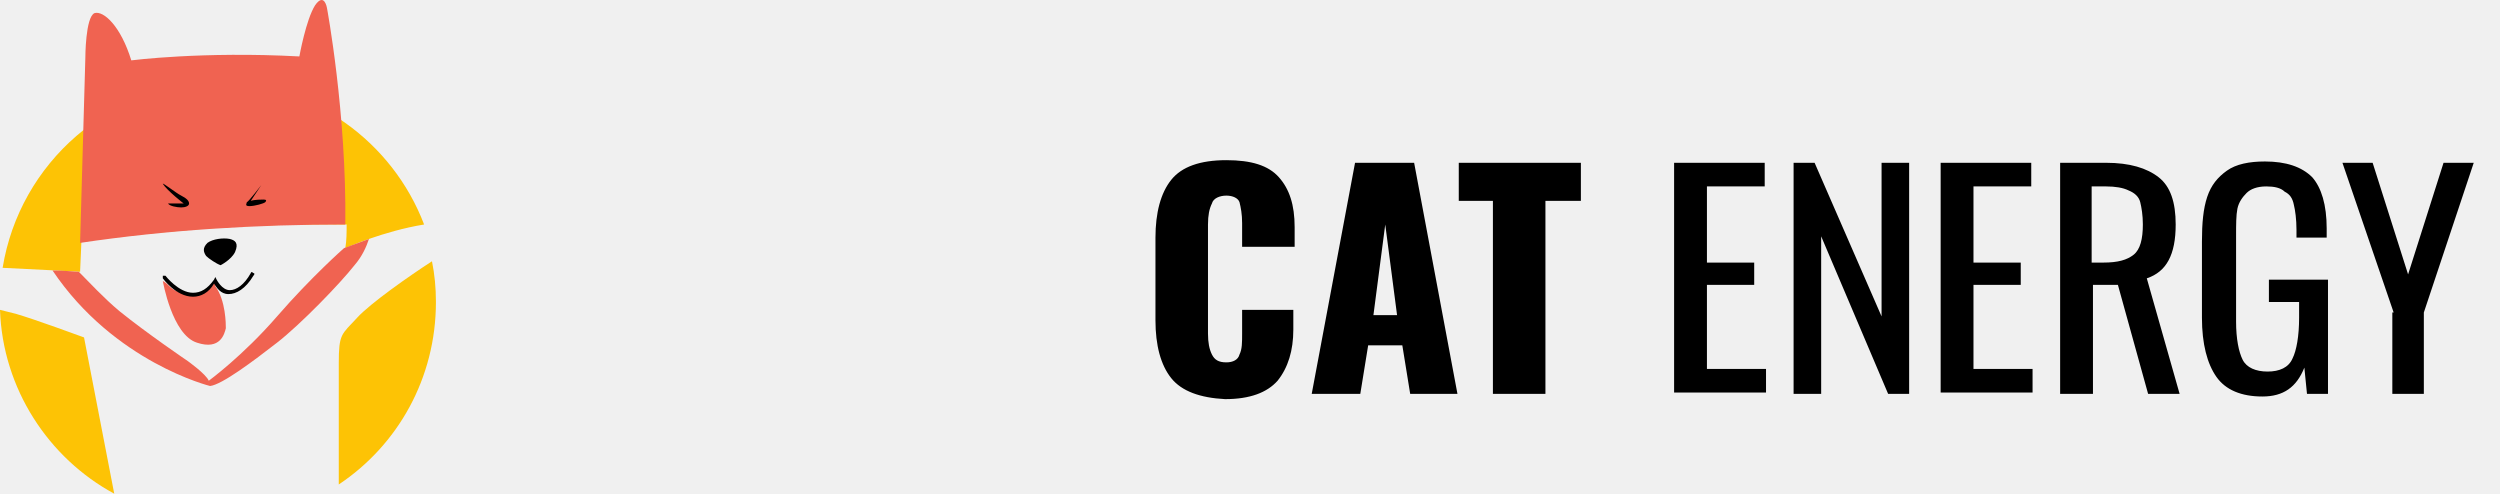
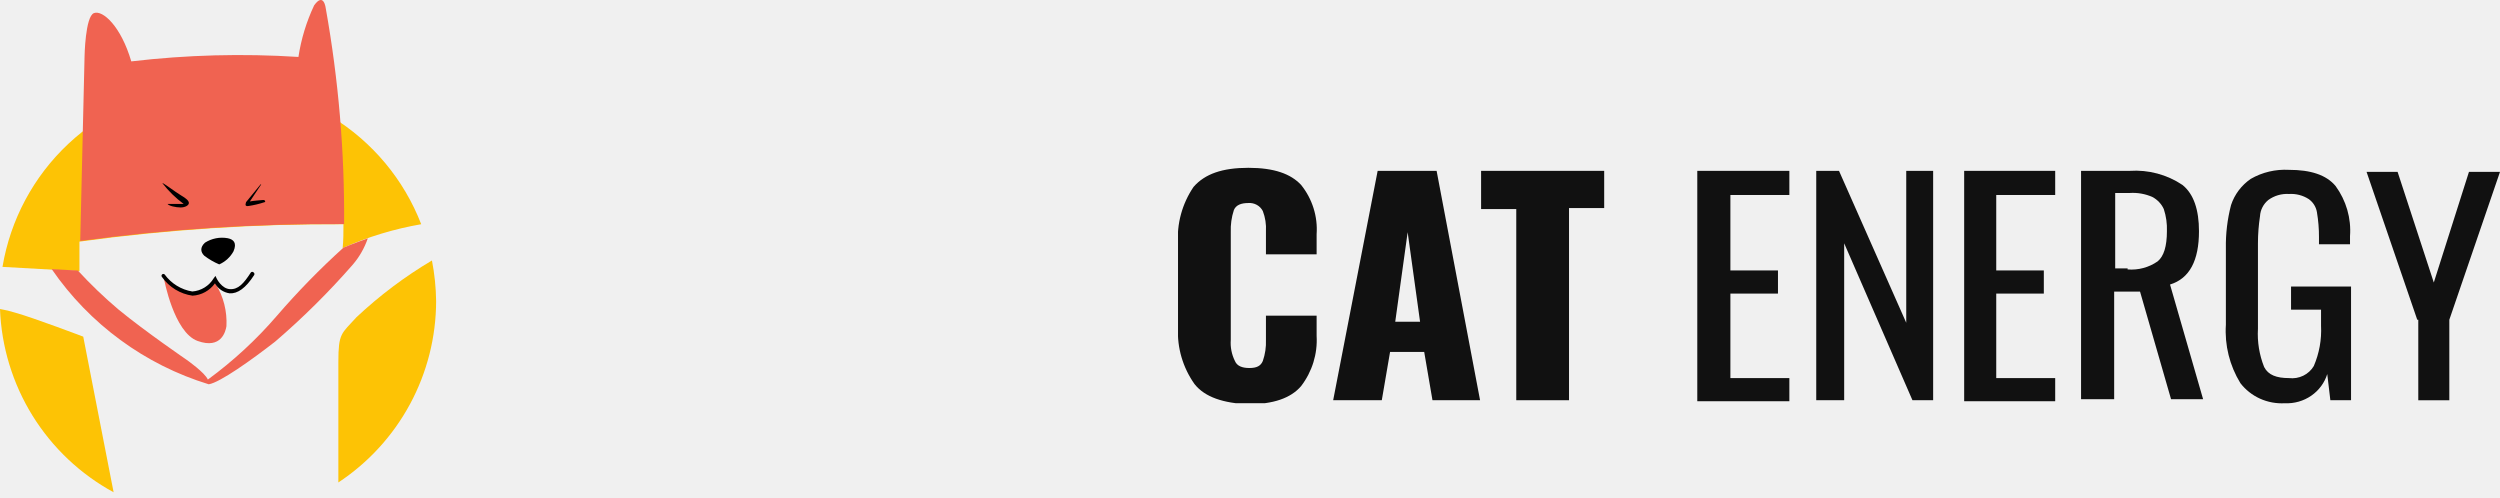
- <svg xmlns="http://www.w3.org/2000/svg" version="1.1" id="Layer_2" x="0" y="0" viewBox="0 0.002 190.4 37.598">
-   <style>.st0{fill:#fdc305}.st1{fill:#f06351}</style>
-   <path class="st0" d="M6.1 20.7l.1-2.3c6.7-.9 13.4-1.4 20.2-1.3 0 .6 0 1.2-.1 1.8 0 0 2.9-1.3 6-1.8-2.4-6.3-8.5-10.8-15.6-10.8C8.4 6.3 1.5 12.4.2 20.4c2.2.1 5.9.3 5.9.3zm21.1 3.5c-1.2 1.3-1.4 1.2-1.4 3.5v9.2c4.5-3 7.4-8.1 7.4-13.9 0-1.1-.1-2.1-.3-3.1-1.7 1.1-4.7 3.2-5.7 4.3zM6.4 25.7s-3.8-1.4-5.2-1.8L0 23.6c.2 6 3.7 11.3 8.7 14L6.4 25.7z" />
-   <path class="st1" d="M26.3 17.1C26.4 8.6 24.9.6 24.9.6s-.2-1.2-.9-.2c-.7 1.1-1.2 3.9-1.2 3.9-7.4-.4-12.8.3-12.8.3C9.2 2 7.9.8 7.2 1c-.7.3-.7 3.4-.7 3.4l-.4 14.1c6.7-1 13.5-1.4 20.2-1.4z" />
-   <path d="M12.4 14c0-.1 1 .7 1.4.9.4.2.6.4.6.6 0 .2-.3.3-.6.3s-.9-.1-1-.3H14c.1.1-1.3-1-1.6-1.5zm7.5.1s-1 1.3-1.1 1.3c0 .1-.2.3.2.3s1.1-.2 1.2-.3c.1-.1.1-.2-.1-.2s-.7 0-1 .1l.8-1.2s.1-.1 0 0zm-3.1 6.1s.8-.4 1.1-1c.3-.7 0-.9-.4-1-.5-.1-1.3 0-1.7.3-.4.4-.3.7-.1 1 .2.2.8.6 1.1.7z" />
-   <path class="st1" d="M16.3 21.5s-.2.4-.5.6c-.2.2-.6.4-1 .4-.6 0-1.1-.2-1.5-.4-.2-.1-.4-.3-.5-.4-.2-.2-.4-.3-.4-.3s.7 4.1 2.6 4.7c1.8.6 2.1-.7 2.2-1.1 0-.3 0-2.1-.8-3.2.1-.4 0-.2-.1-.3z" />
-   <path d="M14.7 22.6c-1.3 0-2.3-1.4-2.3-1.4V21h.2s1 1.3 2.1 1.3c.6 0 1.1-.3 1.6-1l.1-.2.1.2s.4.8 1 .8c.5 0 1.1-.4 1.6-1.3 0-.1.1-.1.2 0 .1 0 .1.1 0 .2-.6 1-1.3 1.4-1.9 1.4-.6 0-.9-.5-1.1-.8-.4.7-1 1-1.6 1z" />
-   <path class="st1" d="M26.2 18.9s-2.5 2.2-5.1 5.2-5.2 4.9-5.2 4.9c-.2-.5-1.6-1.5-1.6-1.5s-3.1-2.1-5.2-3.8c-1.2-1-2.3-2.2-3.1-3-.3 0-1.1-.1-2-.1 4.7 7 12 8.8 12 8.8.9-.1 3.3-1.9 5.1-3.3 1.8-1.4 4.8-4.5 5.9-5.9.6-.7.9-1.4 1.1-2-1.1.4-1.9.7-1.9.7z" />
-   <path d="M1.2 16.6c-.8-1-1.2-2.5-1.2-4.4V5.9C0 4 .4 2.5 1.2 1.5 2 .5 3.4 0 5.4 0c1.9 0 3.2.4 4 1.3.8.9 1.2 2.1 1.2 3.8v1.5h-4V4.8c0-.7-.1-1.2-.2-1.6-.1-.3-.5-.5-1-.5s-1 .2-1.1.6c-.2.4-.3.9-.3 1.6v8.3c0 .7.1 1.2.3 1.6.2.4.5.6 1.1.6.5 0 .9-.2 1-.6.2-.4.2-.9.2-1.6v-1.8h3.9v1.5c0 1.6-.4 2.9-1.2 3.9-.8.9-2.1 1.4-4 1.4-1.9-.1-3.3-.6-4.1-1.6zM15.2.2h4.5L23 17.8h-3.6l-.6-3.7h-2.6l-.6 3.7h-3.7L15.2.2zm3.2 11.6l-.9-6.9-.9 6.9h1.8zm7.4-8.7h-2.7V.2h9.3v2.9h-2.7v14.7h-4V3.1zM39.5.2h6.9V2H42v5.8h3.6v1.7H42v6.4h4.5v1.8h-7V.2zm9 0h1.7l5.1 11.7V.2h2.1v17.6h-1.6l-5.1-12v12h-2.1V.2zm11.3 0h6.9V2h-4.4v5.8h3.6v1.7h-3.6v6.4h4.5v1.8h-7V.2zm9 0h3.6c1.8 0 3.1.4 4 1.1s1.3 1.9 1.3 3.6c0 2.3-.7 3.6-2.2 4.1l2.5 8.8h-2.4l-2.3-8.3h-1.9v8.3h-2.5V.2zm3.4 7.6c1.1 0 1.8-.2 2.3-.6.5-.4.7-1.2.7-2.3 0-.7-.1-1.3-.2-1.7s-.4-.7-.9-.9c-.4-.2-1-.3-1.7-.3h-1.1v5.8h.9zm8.6 8.7c-.7-1-1.1-2.5-1.1-4.5V6.2c0-1.4.1-2.5.4-3.4.3-.9.8-1.5 1.5-2s1.7-.7 2.9-.7c1.6 0 2.8.4 3.6 1.2.7.8 1.1 2.1 1.1 3.9v.7h-2.3v-.6c0-.8-.1-1.5-.2-1.9-.1-.5-.3-.8-.7-1-.3-.3-.8-.4-1.4-.4-.7 0-1.2.2-1.5.5-.3.3-.6.7-.7 1.2-.1.5-.1 1.2-.1 2.1v6.5c0 1.3.2 2.3.5 2.9.3.6 1 .9 1.9.9.9 0 1.6-.3 1.9-1 .3-.6.5-1.7.5-3.1v-1.2h-2.3V9.1h4.5v8.7h-1.6l-.2-2c-.6 1.5-1.6 2.2-3.2 2.2s-2.8-.5-3.5-1.5zm13.5-4.9L90.4.2h2.3l2.7 8.5L98.1.2h2.3l-3.8 11.4v6.2h-2.4v-6.2z" fill="#000" transform="translate(88 12.2)" />
+ <svg xmlns="http://www.w3.org/2000/svg" width="191" height="38" viewBox="0 0 191 38" fill="none">
+   <g clip-path="url(#clip0_62858_374)">
+     <path d="M6.07 20.72V18.46C12.754 17.542 19.494 17.098 26.24 17.13C26.24 17.73 26.24 18.34 26.18 18.95C28.098 18.099 30.113 17.488 32.18 17.13C30.863 13.722 28.462 10.841 25.347 8.931C22.233 7.021 18.576 6.186 14.941 6.557C11.306 6.927 7.894 8.482 5.229 10.981C2.563 13.48 0.793 16.786 0.19 20.39L6.07 20.72Z" fill="#FDC305" />
+     <path d="M27.24 24.23C26.08 25.51 25.85 25.43 25.85 27.68C25.85 28.59 25.85 32.58 25.85 36.86C28.142 35.346 30.024 33.288 31.328 30.869C32.632 28.451 33.316 25.747 33.32 23C33.307 21.959 33.2 20.922 33 19.9C30.928 21.13 28.997 22.581 27.24 24.23Z" fill="#FDC305" />
+     <path d="M6.36 25.72C6.36 25.72 2.57 24.28 1.17 23.89C0.787 23.769 0.396 23.676 0 23.61C0.108 26.496 0.966 29.304 2.487 31.759C4.009 34.213 6.143 36.23 8.68 37.61L6.36 25.72Z" fill="#FDC305" />
+     <path d="M26.29 17.12C26.331 11.599 25.862 6.085 24.89 0.65C24.89 0.65 24.75 -0.64 24 0.41C23.411 1.658 23.007 2.985 22.8 4.35C18.542 4.076 14.268 4.19 10.03 4.69C9.24 2 7.85 0.75 7.18 1C6.51 1.25 6.46 4.31 6.46 4.31L6.13 18.41C12.811 17.506 19.548 17.075 26.29 17.12Z" fill="#F06351" />
+     <path d="M12.41 14C12.41 13.91 13.41 14.68 13.82 14.92C14.23 15.16 14.43 15.34 14.43 15.51C14.43 15.68 14.16 15.85 13.8 15.85C13.44 15.85 12.89 15.73 12.8 15.58H13.74H14.03C13.421 15.129 12.876 14.598 12.41 14Z" fill="black" />
+     <path d="M19.89 14.11L18.8 15.44C18.8 15.5 18.63 15.79 18.98 15.74C19.394 15.678 19.802 15.581 20.2 15.45C20.31 15.45 20.27 15.26 20.09 15.28C19.91 15.3 19.4 15.33 19.09 15.39L19.93 14.13C19.93 14.13 20 14 19.89 14.11Z" fill="black" />
+     <path d="M16.75 20.2C17.213 19.996 17.597 19.644 17.84 19.2C18.12 18.55 17.84 18.29 17.4 18.2C16.798 18.09 16.177 18.212 15.66 18.54C15.27 18.9 15.32 19.26 15.61 19.54C15.961 19.806 16.344 20.028 16.75 20.2Z" fill="black" />
+     <path d="M16.35 21.45C16.238 21.678 16.082 21.883 15.89 22.05C15.605 22.279 15.255 22.412 14.89 22.43C14.364 22.472 13.841 22.319 13.42 22C13.222 21.881 13.044 21.732 12.89 21.56C12.79 21.449 12.667 21.36 12.53 21.3C12.53 21.3 13.28 25.4 15.1 26.05C16.92 26.7 17.24 25.3 17.3 24.92C17.36 23.785 17.074 22.659 16.48 21.69C16.46 21.38 16.45 21.58 16.35 21.45Z" fill="#F06351" />
+     <path d="M14.71 22.59C14.245 22.525 13.799 22.365 13.398 22.121C12.998 21.877 12.651 21.553 12.38 21.17C12.367 21.157 12.356 21.141 12.349 21.124C12.342 21.107 12.338 21.089 12.338 21.07C12.338 21.051 12.342 21.033 12.349 21.016C12.356 20.999 12.367 20.983 12.38 20.97C12.393 20.957 12.409 20.946 12.426 20.939C12.443 20.932 12.461 20.928 12.48 20.928C12.499 20.928 12.517 20.932 12.534 20.939C12.551 20.946 12.567 20.957 12.58 20.97C13.085 21.664 13.843 22.131 14.69 22.27C15.022 22.245 15.343 22.141 15.626 21.967C15.91 21.793 16.148 21.554 16.32 21.27L16.46 21.08L16.56 21.29C16.56 21.29 16.93 22.05 17.56 22.09C18.19 22.13 18.61 21.68 19.17 20.81C19.183 20.797 19.199 20.786 19.216 20.779C19.233 20.772 19.251 20.768 19.27 20.768C19.289 20.768 19.307 20.772 19.324 20.779C19.341 20.786 19.357 20.797 19.37 20.81C19.402 20.831 19.425 20.863 19.435 20.9C19.444 20.937 19.439 20.977 19.42 21.01C18.78 22.01 18.15 22.45 17.54 22.41C17.308 22.376 17.087 22.29 16.893 22.159C16.699 22.027 16.537 21.853 16.42 21.65C16.223 21.924 15.968 22.151 15.672 22.314C15.376 22.477 15.047 22.571 14.71 22.59Z" fill="black" />
+     <path d="M26.24 18.92C24.445 20.544 22.751 22.277 21.17 24.11C19.599 25.936 17.824 27.577 15.88 29C15.66 28.47 14.26 27.49 14.26 27.49C14.26 27.49 11.13 25.35 9.08 23.67C7.974 22.737 6.929 21.735 5.95 20.67L3.95 20.56C6.84 24.765 11.07 27.868 15.95 29.36C16.81 29.22 19.22 27.5 21.02 26.1C23.139 24.282 25.124 22.313 26.96 20.21C27.462 19.621 27.849 18.942 28.1 18.21C27 18.6 26.24 18.92 26.24 18.92Z" fill="#F06351" />
+   </g>
+   <g clip-path="url(#clip1_62858_374)">
+     <path d="M91.264 29.346C90.37 28.085 89.925 26.573 90 25.042V18.662C89.892 17.115 90.308 15.576 91.186 14.281C92.055 13.282 93.398 12.821 95.374 12.821C97.35 12.821 98.614 13.282 99.404 14.127C100.263 15.198 100.685 16.539 100.59 17.894V19.431H96.718V17.663C96.749 17.14 96.668 16.617 96.48 16.126C96.38 15.928 96.221 15.763 96.024 15.654C95.827 15.544 95.6 15.494 95.374 15.511C94.821 15.511 94.426 15.665 94.268 16.049C94.089 16.595 94.009 17.167 94.031 17.74V25.964C93.989 26.52 94.098 27.076 94.347 27.578C94.505 27.962 94.9 28.116 95.453 28.116C96.006 28.116 96.322 27.962 96.48 27.578C96.66 27.059 96.74 26.512 96.718 25.964V24.119H100.59V25.657C100.67 27.033 100.251 28.393 99.404 29.5C98.614 30.422 97.271 30.883 95.374 30.883C93.477 30.806 92.055 30.345 91.264 29.346Z" fill="#111111" />
+     <path d="M105.253 13.053H109.757L113.077 30.577H109.441L108.809 26.888H106.201L105.569 30.577H101.854L105.253 13.053ZM108.493 24.582L107.545 17.741L106.596 24.582H108.493Z" fill="#111111" />
+     <path d="M115.843 15.973H113.156V13.053H122.56V15.896H119.873V30.577H115.843V15.973Z" fill="#111111" />
+     <path d="M129.752 13.053H136.707V14.897H132.202V20.662H135.837V22.43H132.202V28.886H136.707V30.654H129.673V13.053H129.752Z" fill="#111111" />
+     <path d="M138.761 13.053H140.5L145.637 24.659V13.053H147.692V30.577H146.111L140.895 18.587V30.577H138.761V13.053Z" fill="#111111" />
+     <path d="M150.063 13.053H157.017V14.897H152.513V20.662H156.148V22.43H152.513V28.886H157.017V30.654H150.063V13.053Z" fill="#111111" />
+     <path d="M159.072 13.053H162.707C164.137 12.957 165.559 13.336 166.738 14.129C167.607 14.821 168.002 16.05 168.002 17.665C168.002 19.893 167.291 21.277 165.79 21.738L168.318 30.5H165.869L163.498 22.276H161.522V30.5H158.993V13.053H159.072ZM162.549 20.585C163.364 20.651 164.176 20.433 164.841 19.97C165.315 19.586 165.552 18.817 165.552 17.665C165.574 17.092 165.494 16.52 165.315 15.974C165.137 15.582 164.832 15.258 164.446 15.051C163.902 14.81 163.304 14.704 162.707 14.744H161.601V20.508H162.549V20.585Z" fill="#111111" />
+     <path d="M171.164 29.27C170.342 27.926 169.956 26.373 170.057 24.812V18.971C170.038 17.857 170.171 16.746 170.452 15.666C170.717 14.859 171.244 14.158 171.954 13.668C172.836 13.159 173.854 12.919 174.878 12.976C176.538 12.976 177.723 13.36 178.434 14.206C179.252 15.322 179.644 16.681 179.541 18.049V18.663H177.17V18.125C177.173 17.482 177.12 16.839 177.012 16.204C176.945 15.803 176.718 15.443 176.379 15.205C175.935 14.921 175.408 14.786 174.878 14.82C174.311 14.785 173.75 14.949 173.297 15.281C173.111 15.434 172.959 15.621 172.851 15.833C172.742 16.044 172.679 16.275 172.665 16.511C172.561 17.198 172.508 17.892 172.507 18.587V25.12C172.449 26.115 172.61 27.111 172.981 28.041C173.297 28.655 173.93 28.886 174.878 28.886C175.252 28.931 175.632 28.868 175.97 28.704C176.307 28.54 176.587 28.282 176.775 27.964C177.192 26.992 177.381 25.941 177.328 24.889V23.659H175.036V21.892H179.62V30.577H178.039L177.802 28.578C177.595 29.248 177.163 29.831 176.576 30.235C175.989 30.639 175.28 30.841 174.562 30.808C173.909 30.845 173.256 30.724 172.663 30.456C172.07 30.187 171.555 29.78 171.164 29.27Z" fill="#111111" />
+     <path d="M184.678 24.429L180.805 13.131H183.176L185.942 21.585L188.629 13.131H191L187.128 24.429V30.578H184.757V24.429H184.678Z" fill="#111111" />
+   </g>
+   <defs>
+     <clipPath id="clip0_62858_374">
+       <rect width="33.32" height="37.61" fill="white" />
+     </clipPath>
+     <clipPath id="clip1_62858_374">
+       <rect width="101" height="17.985" fill="white" transform="translate(90 12.8209)" />
+     </clipPath>
+   </defs>
</svg>
